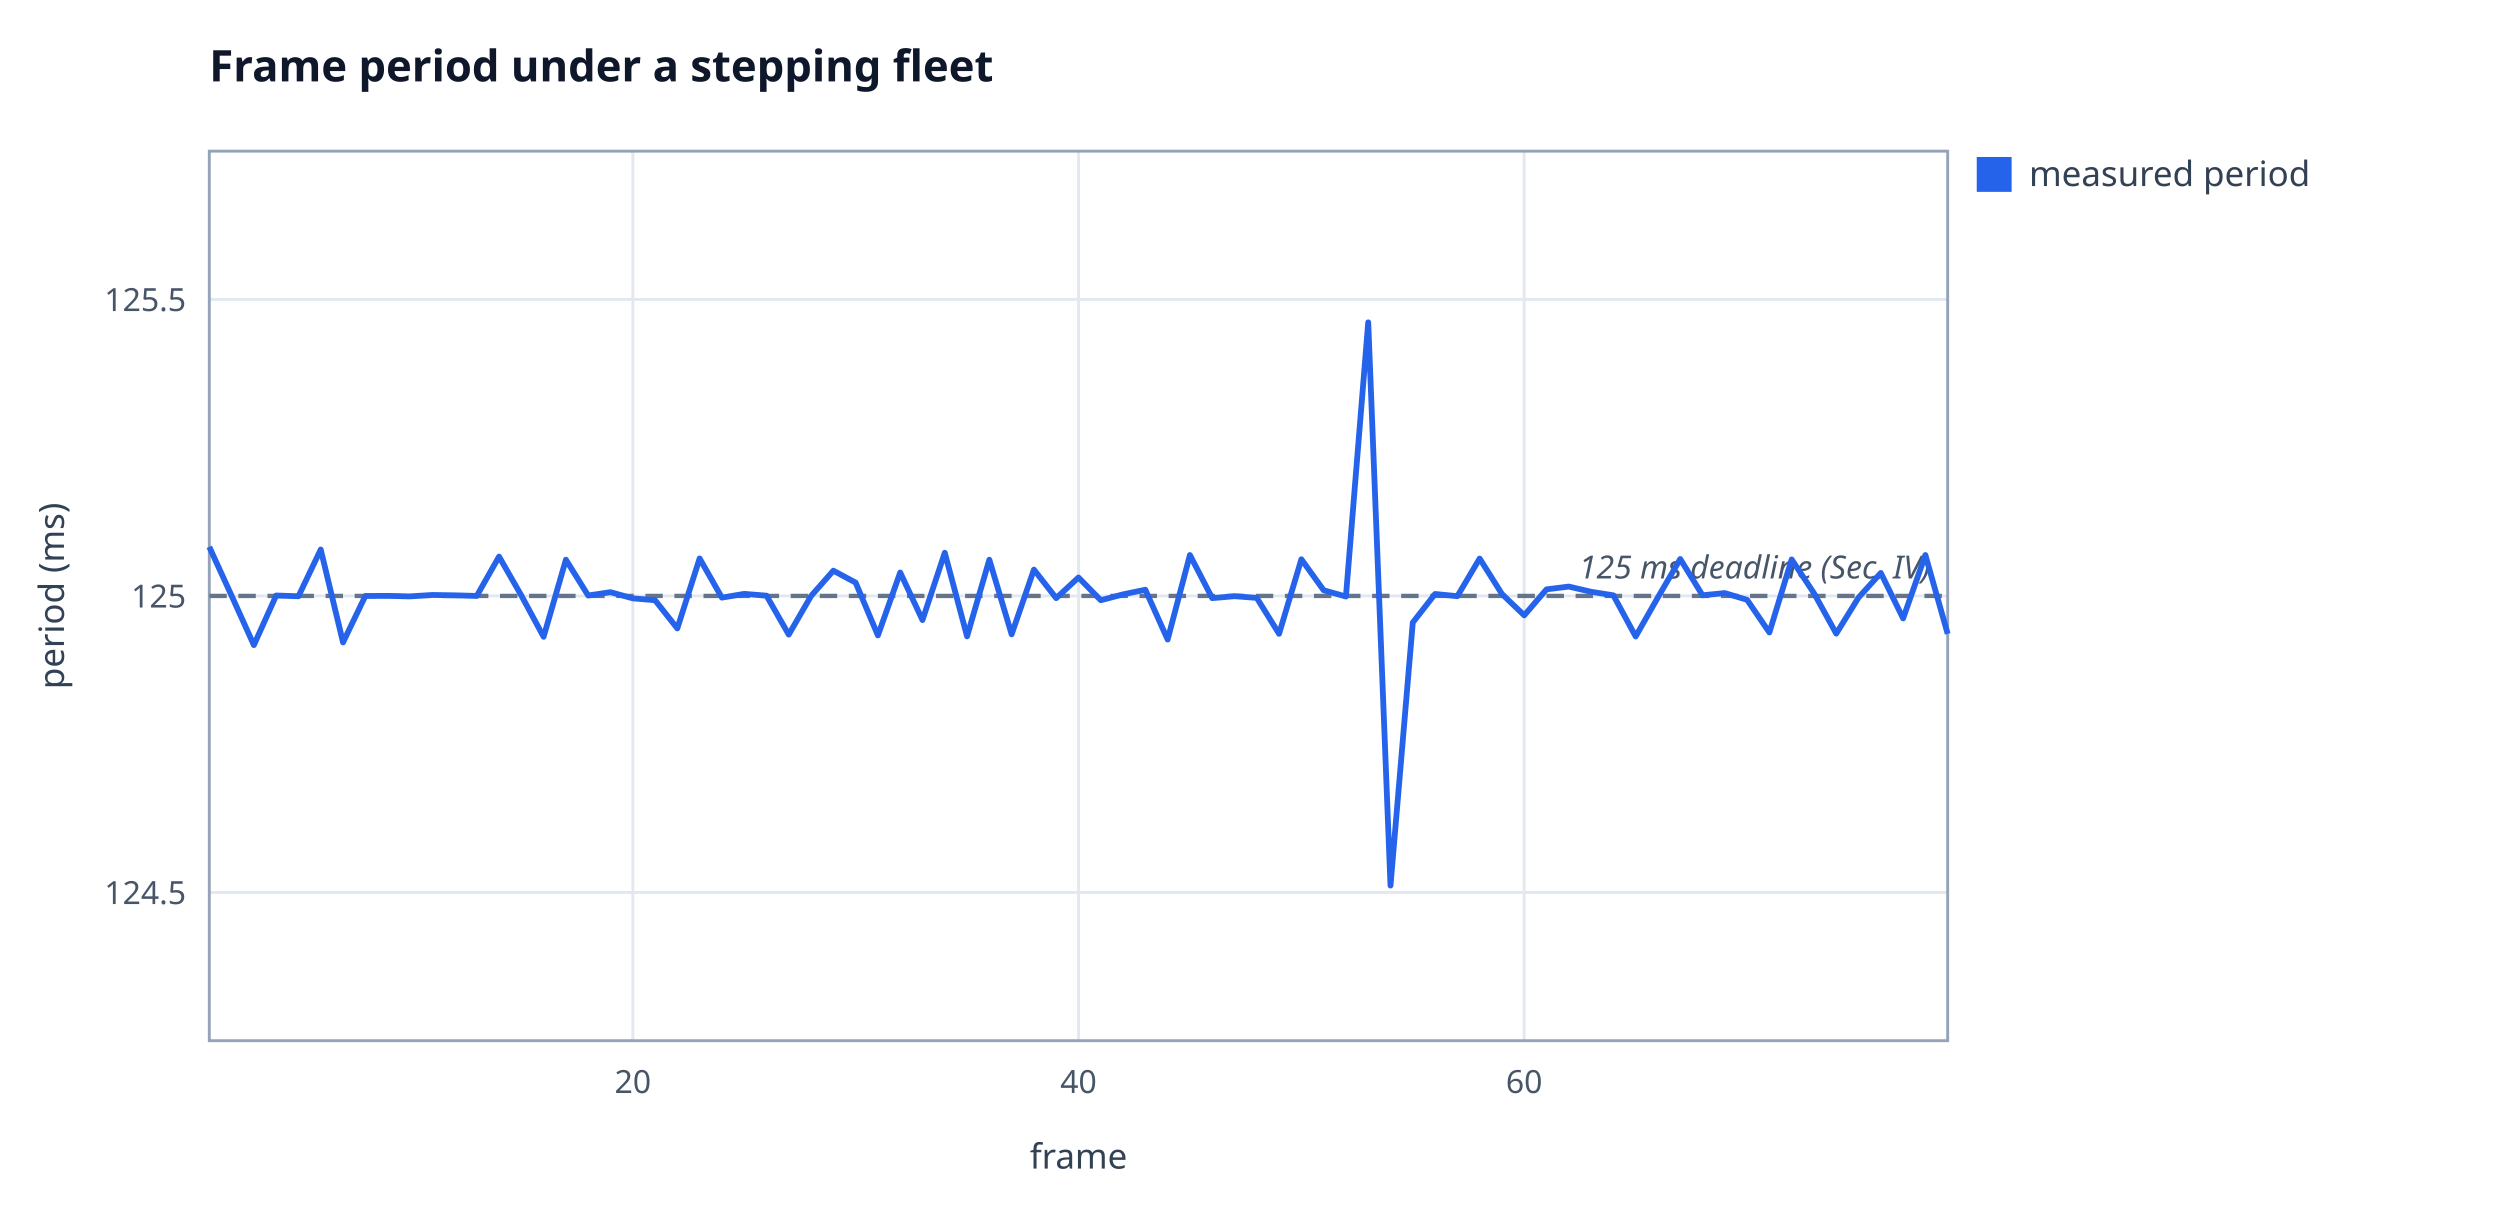
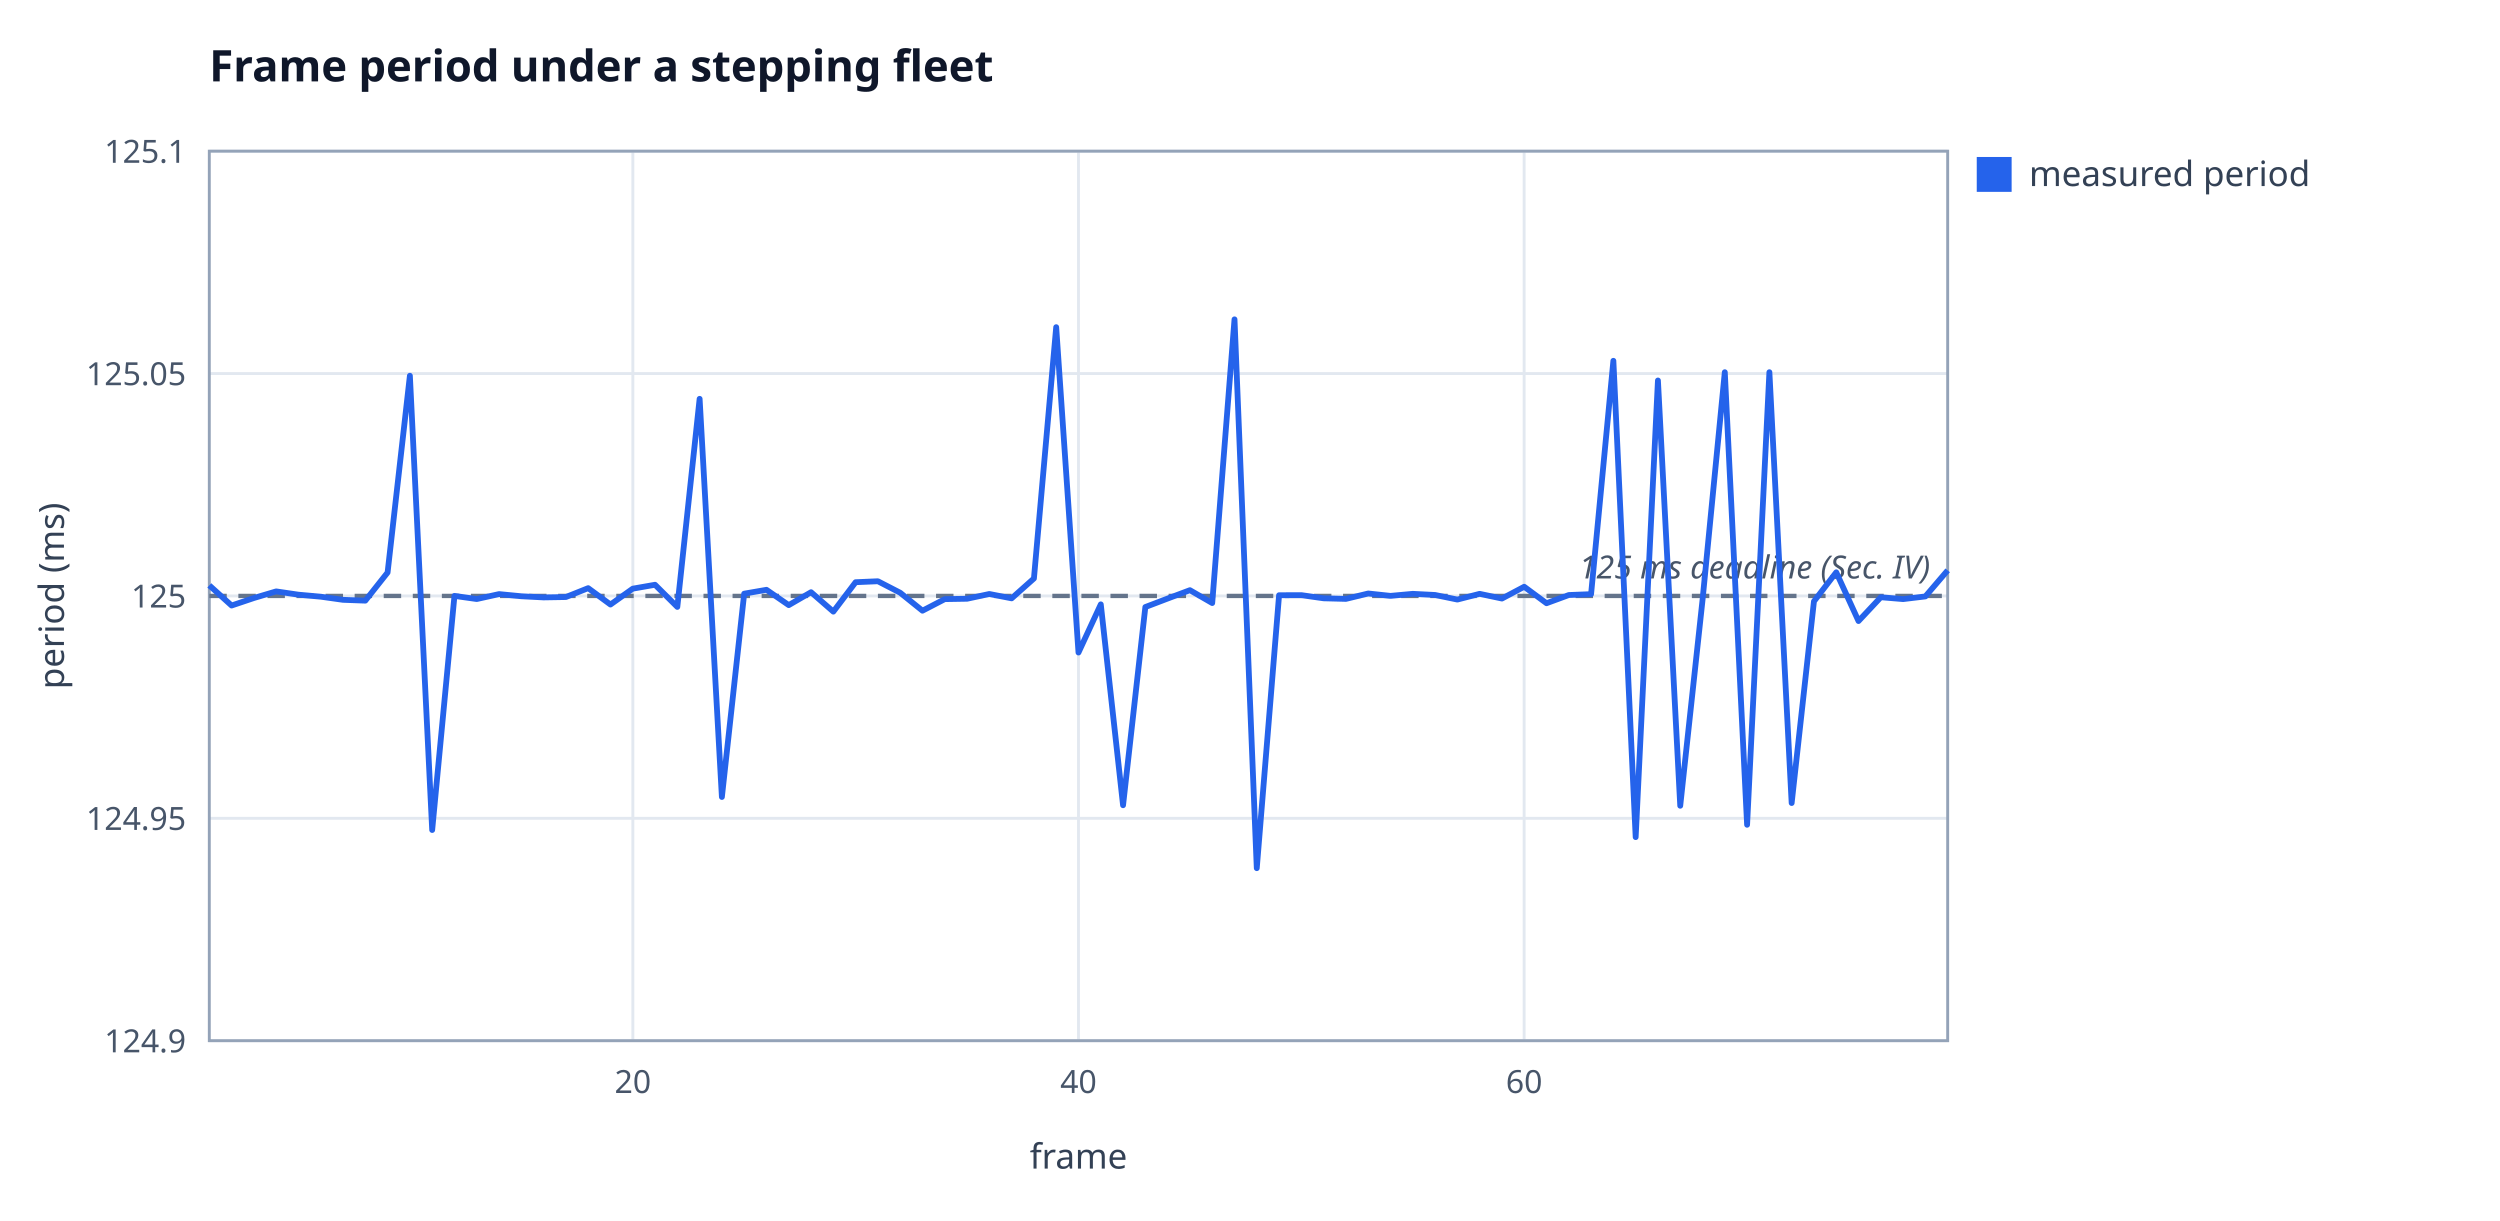
<svg xmlns="http://www.w3.org/2000/svg" viewBox="0 0 860 420" width="860" height="420" role="img" aria-label="Frame period under a stepping fleet">
  <style>
  .bg{fill:#ffffff}
  .frame{stroke:#94a3b8;stroke-width:1;fill:none}
  .grid{stroke:#e2e8f0;stroke-width:1}
  .tick{fill:#475569;font:11px sans-serif}
  .axis{fill:#334155;font:12px sans-serif}
  .title{fill:#0f172a;font:bold 15px sans-serif}
  .rule{stroke:#64748b;stroke-width:1.5;stroke-dasharray:6 4}
  .rulelab{fill:#475569;font:italic 11px sans-serif}
  .legend{fill:#334155;font:12px sans-serif}
  @media (prefers-color-scheme: dark){
    .bg{fill:#0b1120}
    .frame{stroke:#475569}
    .grid{stroke:#1e293b}
    .tick{fill:#94a3b8}
    .axis{fill:#cbd5e1}
    .title{fill:#f1f5f9}
    .rule{stroke:#94a3b8}
    .rulelab{fill:#94a3b8}
    .legend{fill:#cbd5e1}
  }
</style>
  <rect class="bg" x="0" y="0" width="860" height="420" />
  <text class="title" x="72.0" y="28">Frame period under a stepping fleet</text>
-   <line class="grid" x1="72.0" y1="307.0" x2="670.0" y2="307.0" />
-   <text class="tick" x="64.0" y="311.0" text-anchor="end">124.5</text>
+   <line class="grid" x1="72.0" y1="358.0" x2="670.0" y2="358.0" />
+   <text class="tick" x="64.0" y="362.0" text-anchor="end">124.9</text>
+   <line class="grid" x1="72.0" y1="281.5" x2="670.0" y2="281.5" />
+   <text class="tick" x="64.0" y="285.5" text-anchor="end">124.95</text>
  <line class="grid" x1="72.0" y1="205.0" x2="670.0" y2="205.0" />
  <text class="tick" x="64.0" y="209.0" text-anchor="end">125</text>
-   <line class="grid" x1="72.0" y1="103.0" x2="670.0" y2="103.0" />
-   <text class="tick" x="64.0" y="107.0" text-anchor="end">125.5</text>
+   <line class="grid" x1="72.0" y1="128.5" x2="670.0" y2="128.5" />
+   <text class="tick" x="64.0" y="132.5" text-anchor="end">125.05</text>
+   <line class="grid" x1="72.0" y1="52.0" x2="670.0" y2="52.0" />
+   <text class="tick" x="64.0" y="56.0" text-anchor="end">125.1</text>
  <line class="grid" x1="217.7" y1="52.0" x2="217.7" y2="358.0" />
  <text class="tick" x="217.7" y="376.0" text-anchor="middle">20</text>
  <line class="grid" x1="371.0" y1="52.0" x2="371.0" y2="358.0" />
  <text class="tick" x="371.0" y="376.0" text-anchor="middle">40</text>
  <line class="grid" x1="524.3" y1="52.0" x2="524.3" y2="358.0" />
  <text class="tick" x="524.3" y="376.0" text-anchor="middle">60</text>
  <rect class="frame" x="72.0" y="52.0" width="598.0" height="306.0" />
  <text class="axis" x="371.0" y="402.0" text-anchor="middle">frame</text>
  <text class="axis" x="22.0" y="205.0" text-anchor="middle" transform="rotate(-90 22.0 205.0)">period (ms)</text>
  <line class="rule" x1="72.0" y1="205.0" x2="670.0" y2="205.0" />
  <text class="rulelab" x="664.0" y="199.0" text-anchor="end">125 ms deadline (Sec. IV)</text>
-   <polyline fill="none" stroke="#2563eb" stroke-width="2" stroke-linejoin="round" points="72.00,188.13 79.67,204.93 87.33,221.91 95.00,204.86 102.67,205.11 110.33,189.04 118.00,220.99 125.67,205.02 133.33,204.98 141.00,205.16 148.67,204.67 156.33,204.79 164.00,205.00 171.67,191.47 179.33,204.84 187.00,219.06 194.67,192.54 202.33,204.85 210.00,203.71 217.67,205.83 225.33,206.47 233.00,216.17 240.67,192.11 248.33,205.58 256.00,204.29 263.67,204.91 271.33,218.30 279.00,205.03 286.67,196.31 294.33,200.41 302.00,218.58 309.67,196.94 317.33,213.30 325.00,190.15 332.67,218.90 340.33,192.54 348.00,218.21 355.67,195.95 363.33,205.76 371.00,198.66 378.67,206.48 386.33,204.46 394.00,202.87 401.67,220.00 409.33,190.93 417.00,205.76 424.67,205.09 432.33,205.67 440.00,218.03 447.67,192.39 455.33,203.04 463.00,205.20 470.67,110.89 478.33,304.63 486.00,214.14 493.67,204.33 501.33,205.09 509.00,192.14 516.67,204.33 524.33,211.68 532.00,202.74 539.67,201.78 547.33,203.57 555.00,204.79 562.67,218.95 570.33,205.48 578.00,192.30 585.67,204.77 593.33,204.02 601.00,206.34 608.67,217.57 616.33,192.45 624.00,204.05 631.67,217.97 639.33,205.57 647.00,197.09 654.67,212.73 662.33,190.93 670.00,218.05 " />
+   <polyline fill="none" stroke="#2563eb" stroke-width="2" stroke-linejoin="round" points="72.00,201.37 79.67,208.30 87.33,205.72 95.00,203.44 102.67,204.57 110.33,205.26 118.00,206.34 125.67,206.62 133.33,196.95 141.00,129.26 148.67,285.52 156.33,204.99 164.00,206.07 171.67,204.37 179.33,205.11 187.00,205.51 194.67,205.38 202.33,202.32 210.00,207.96 217.67,202.50 225.33,201.16 233.00,208.78 240.67,137.20 248.33,274.16 256.00,204.22 263.67,202.89 271.33,208.16 279.00,203.72 286.67,210.40 294.33,200.28 302.00,199.95 309.67,203.91 317.33,210.08 325.00,206.10 332.67,205.97 340.33,204.33 348.00,205.83 355.67,199.00 363.33,112.55 371.00,224.47 378.67,207.90 386.33,277.00 394.00,208.82 401.67,205.90 409.33,203.02 417.00,207.45 424.67,109.86 432.33,298.65 440.00,204.76 447.67,204.73 455.33,205.82 463.00,206.02 470.67,204.16 478.33,204.98 486.00,204.28 493.67,204.67 501.33,206.25 509.00,204.28 516.67,205.90 524.33,201.84 532.00,207.51 539.67,204.69 547.33,204.39 555.00,124.12 562.67,287.97 570.33,130.89 578.00,277.18 585.67,206.40 593.33,128.04 601.00,283.72 608.67,128.04 616.33,276.24 624.00,206.86 631.67,196.87 639.33,213.64 647.00,205.45 654.67,206.09 662.33,205.17 670.00,196.20 " />
  <rect x="680.0" y="54.0" width="12" height="12" fill="#2563eb" />
  <text class="legend" x="698.0" y="64.0">measured period</text>
</svg>
